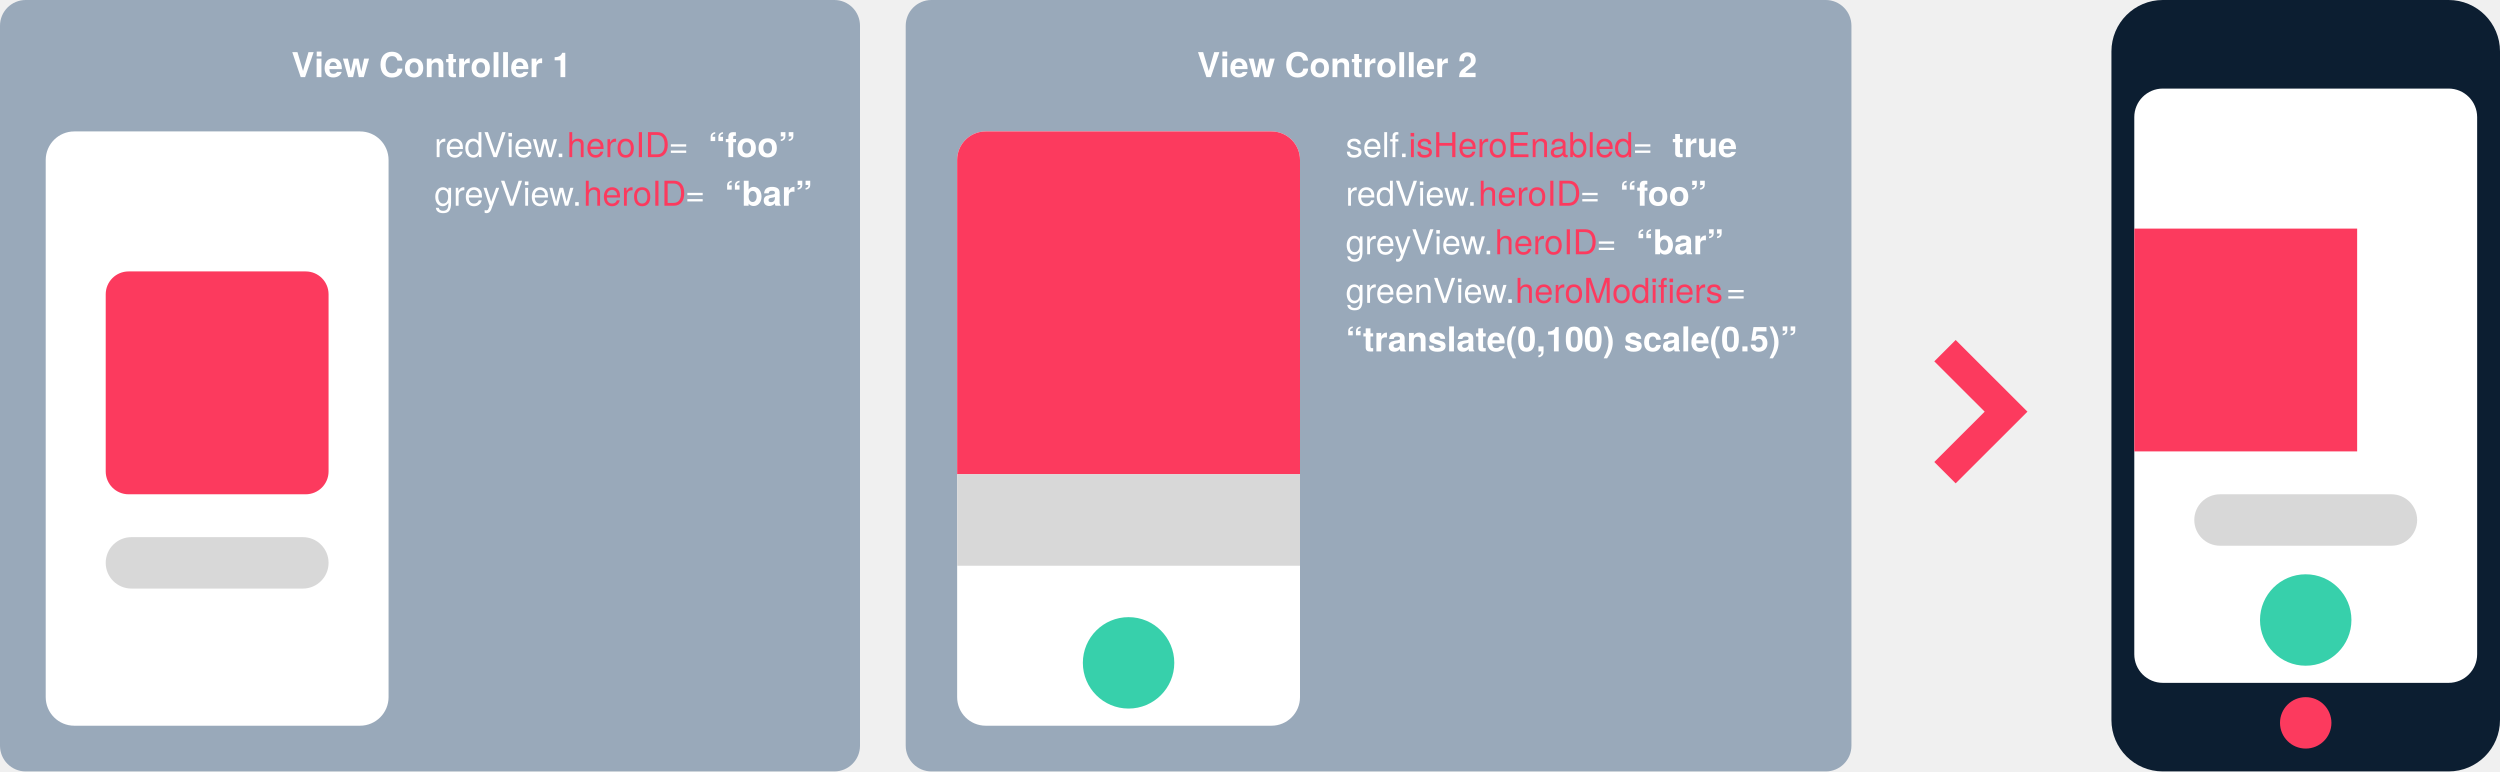
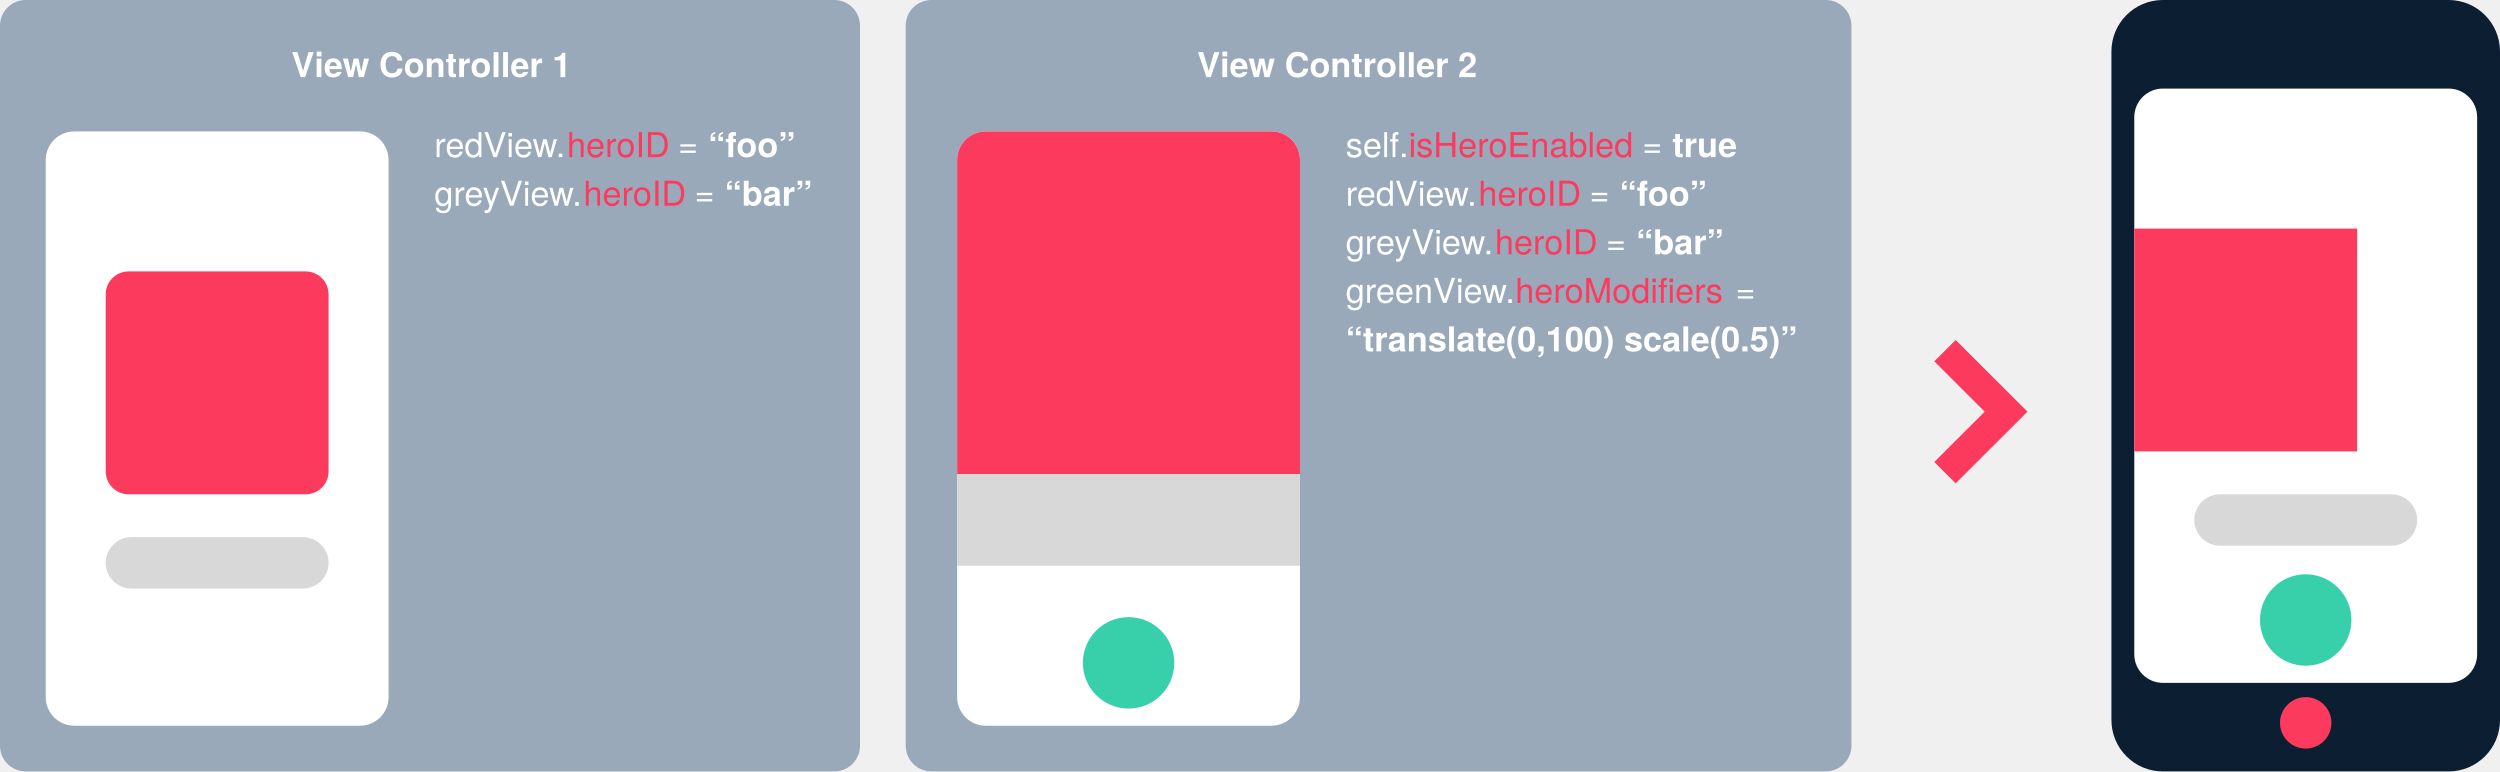
<svg xmlns="http://www.w3.org/2000/svg" xmlns:xlink="http://www.w3.org/1999/xlink" width="875px" height="270px" viewBox="0 0 875 270" version="1.1">
  <defs>
    <clipPath id="screen">
      <rect id="whiteScreen" x="0" y="0" width="120" height="208" rx="10" />
    </clipPath>
  </defs>
  <g id="Page-1" stroke="none" stroke-width="1" fill="none" fill-rule="evenodd">
    <g id="simple">
      <polygon id="rect3006" fill="#FC3A5E" transform="translate(693.3043, 144.0848) scale(-1, 1) translate(-689.3043, -144.0848) " points="680.484 151.557 698.125 169.17 705.609 161.697 687.968 144.085 705.609 126.472 698.125 119 680.484 136.613 673 144.085" />
      <g id="Storyboard" transform="translate(317, 0)">
        <rect id="Rectangle-5" fill="#99A9BA" x="0" y="0" width="331" height="270" rx="9" />
-         <text id="self.isHeroEnabled-=" font-family="HelveticaNeue, Helvetica Neue" font-size="12" font-weight="normal" line-spacing="17">
+         <text xml:space="preserve" id="self.isHeroEnabled-=" font-family="HelveticaNeue, Helvetica Neue" font-size="12" font-weight="normal" line-spacing="17">
          <tspan x="154" y="55" fill="#FFFFFF">self.</tspan>
          <tspan x="175.996" y="55" fill="#FC3A5E">isHeroEnabled</tspan>
          <tspan x="254.44" y="55" fill="#FFFFFF"> = </tspan>
          <tspan x="268.312" y="55" font-family="HelveticaNeue-Bold, Helvetica Neue" font-weight="bold" fill="#FFFFFF">true</tspan>
          <tspan x="291.208" y="55" fill="#FFFFFF" />
          <tspan x="154" y="72" fill="#FFFFFF">redView.</tspan>
          <tspan x="200.428" y="72" fill="#FC3A5E">heroID</tspan>
          <tspan x="235.984" y="72" fill="#FFFFFF"> = </tspan>
          <tspan x="249.856" y="72" font-family="HelveticaNeue-Bold, Helvetica Neue" font-weight="bold" fill="#FFFFFF">“foo”</tspan>
          <tspan x="279.628" y="72" fill="#FFFFFF" />
          <tspan x="154" y="89" fill="#FFFFFF">greyView.</tspan>
          <tspan x="206.2" y="89" fill="#FC3A5E">heroID</tspan>
          <tspan x="241.756" y="89" fill="#FFFFFF"> = </tspan>
          <tspan x="255.628" y="89" font-family="HelveticaNeue-Bold, Helvetica Neue" font-weight="bold" fill="#FFFFFF">“bar”</tspan>
          <tspan x="285.628" y="89" fill="#FFFFFF" />
          <tspan x="154" y="106" fill="#FFFFFF">greenView.</tspan>
          <tspan x="213.316" y="106" fill="#FC3A5E">heroModifiers</tspan>
          <tspan x="287.092" y="106" fill="#FFFFFF"> = </tspan>
          <tspan x="154" y="123" font-family="HelveticaNeue-Bold, Helvetica Neue" font-weight="bold" fill="#FFFFFF">“translate(0,100) scale(0.5)”</tspan>
        </text>
-         <text id="View-Controller-2" font-family="HelveticaNeue-Bold, Helvetica Neue" font-size="12" font-weight="bold" fill="#FFFFFF">
+         <text xml:space="preserve" id="View-Controller-2" font-family="HelveticaNeue-Bold, Helvetica Neue" font-size="12" font-weight="bold" fill="#FFFFFF">
          <tspan x="102.016" y="27">View Controller 2</tspan>
        </text>
        <g id="screen1s1" transform="translate(18, 46)" clip-path="url(#screen)">
          <use id="Rectangle-3" fill="#FFFFFF" xlink:href="#whiteScreen" />
          <rect id="Rectangle-2" fill="#FC3A5E" x="0" y="0" width="120" height="120" />
          <rect id="Rectangle-6" fill="#D8D8D8" x="0" y="120" width="120" height="32" />
          <circle id="Oval-2" fill="#37D0AB" cx="60" cy="186" r="16" />
        </g>
      </g>
      <g id="Storyboard-Copy">
        <rect id="Rectangle-5" fill="#99A9BA" x="0" y="0" width="301" height="270" rx="9" />
        <g id="screen1s1" transform="translate(16, 46)">
          <rect id="Rectangle-3" fill="#FFFFFF" x="0" y="0" width="120" height="208" rx="10" />
          <rect id="Rectangle-2" fill="#FC3A5E" x="21" y="49" width="78" height="78" rx="8" />
          <rect id="Rectangle-6" fill="#D8D8D8" x="21" y="142" width="78" height="18" rx="9" />
        </g>
-         <text id="redView.heroID-=-“fo" font-family="HelveticaNeue, Helvetica Neue" font-size="12" font-weight="normal" line-spacing="17">
+         <text xml:space="preserve" id="redView.heroID-=-“fo" font-family="HelveticaNeue, Helvetica Neue" font-size="12" font-weight="normal" line-spacing="17">
          <tspan x="152" y="55" fill="#FFFFFF">redView.</tspan>
          <tspan x="198.428" y="55" fill="#FC3A5E">heroID</tspan>
          <tspan x="233.984" y="55" fill="#FFFFFF"> = </tspan>
          <tspan x="247.856" y="55" font-family="HelveticaNeue-Bold, Helvetica Neue" font-weight="bold" fill="#FFFFFF">“foo”</tspan>
          <tspan x="277.628" y="55" fill="#FFFFFF" />
          <tspan x="152" y="72" fill="#FFFFFF">greyView.</tspan>
          <tspan x="204.2" y="72" fill="#FC3A5E">heroID</tspan>
          <tspan x="239.756" y="72" fill="#FFFFFF"> = </tspan>
          <tspan x="253.628" y="72" font-family="HelveticaNeue-Bold, Helvetica Neue" font-weight="bold" fill="#FFFFFF">“bar”</tspan>
        </text>
-         <text id="View-Controller-1" font-family="HelveticaNeue-Bold, Helvetica Neue" font-size="12" font-weight="bold" fill="#FFFFFF">
+         <text xml:space="preserve" id="View-Controller-1" font-family="HelveticaNeue-Bold, Helvetica Neue" font-size="12" font-weight="bold" fill="#FFFFFF">
          <tspan x="102.016" y="27">View Controller 1</tspan>
        </text>
      </g>
      <g id="Group" transform="translate(739, 0)">
        <rect id="Rectangle" fill="#0C1E31" x="0" y="0" width="136" height="270" rx="18" />
        <circle id="Oval" fill="#FC3A5E" cx="68" cy="253" r="9" />
        <g id="screen1s1" transform="translate(8, 31)" clip-path="url(#screen)">
          <use id="Rectangle-3" fill="#FFFFFF" xlink:href="#whiteScreen" />
          <rect id="Rectangle-2" fill="#FC3A5E" x="0" y="49" width="78" height="78">
            <animate attributeName="rx" values="8;0;0;8;8" dur="1s" calcMode="spline" keySplines="0.4,0,0.2,1;0.4,0,0.2,1;0.4,0,0.2,1;0.4,0,0.2,1;" repeatCount="indefinite" fill="freeze" />
            <animate attributeName="x" values="22;0;0;22;22" calcMode="spline" keySplines="0.4,0,0.2,1;0.4,0,0.2,1;0.4,0,0.2,1;0.4,0,0.2,1;" dur="1s" repeatCount="indefinite" fill="freeze" />
            <animate attributeName="y" values="49;0;0;49;49" calcMode="spline" keySplines="0.4,0,0.2,1;0.4,0,0.2,1;0.4,0,0.2,1;0.4,0,0.2,1;" dur="1s" repeatCount="indefinite" fill="freeze" />
            <animate attributeName="width" values="78;120;120;78;78" calcMode="spline" keySplines="0.4,0,0.2,1;0.4,0,0.2,1;0.4,0,0.2,1;0.4,0,0.2,1;" dur="1s" repeatCount="indefinite" fill="freeze" />
            <animate attributeName="height" values="78;120;120;78;78" calcMode="spline" keySplines="0.4,0,0.2,1;0.4,0,0.2,1;0.4,0,0.2,1;0.4,0,0.2,1;" dur="1s" repeatCount="indefinite" fill="freeze" />
          </rect>
          <rect id="Rectangle-6" fill="#D8D8D8" x="21" y="142" width="78" height="18" rx="9">
            <animate attributeName="rx" values="9;0;0;9;9" dur="1s" calcMode="spline" keySplines="0.4,0,0.2,1;0.4,0,0.2,1;0.4,0,0.2,1;0.4,0,0.2,1;" repeatCount="indefinite" fill="freeze" />
            <animate attributeName="x" values="21;0;0;21;21" dur="1s" calcMode="spline" keySplines="0.4,0,0.2,1;0.4,0,0.2,1;0.4,0,0.2,1;0.4,0,0.2,1;" repeatCount="indefinite" fill="freeze" />
            <animate attributeName="y" values="142;120;120;142;142" dur="1s" calcMode="spline" keySplines="0.4,0,0.2,1;0.4,0,0.2,1;0.4,0,0.2,1;0.4,0,0.2,1;" repeatCount="indefinite" fill="freeze" />
            <animate attributeName="width" values="78;120;120;78;78" dur="1s" calcMode="spline" keySplines="0.4,0,0.2,1;0.4,0,0.2,1;0.4,0,0.2,1;0.4,0,0.2,1;" repeatCount="indefinite" fill="freeze" />
            <animate attributeName="height" values="18;32;32;18;18" dur="1s" calcMode="spline" keySplines="0.4,0,0.2,1;0.4,0,0.2,1;0.4,0,0.2,1;0.4,0,0.2,1;" repeatCount="indefinite" fill="freeze" />
          </rect>
          <circle id="Oval-2" fill="#37D0AB" cx="60" cy="186" r="16">
            <animate attributeName="r" values="8;16;16;8;8" dur="1s" calcMode="spline" keySplines="0.4,0,0.2,1;0.4,0,0.2,1;0.4,0,0.2,1;0.4,0,0.2,1;" repeatCount="indefinite" fill="freeze" />
            <animate attributeName="cy" values="250;186;186;250;250" dur="1s" calcMode="spline" keySplines="0.4,0,0.2,1;0.4,0,0.2,1;0.4,0,0.2,1;0.4,0,0.2,1;" repeatCount="indefinite" fill="freeze" />
          </circle>
        </g>
      </g>
    </g>
  </g>
</svg>
